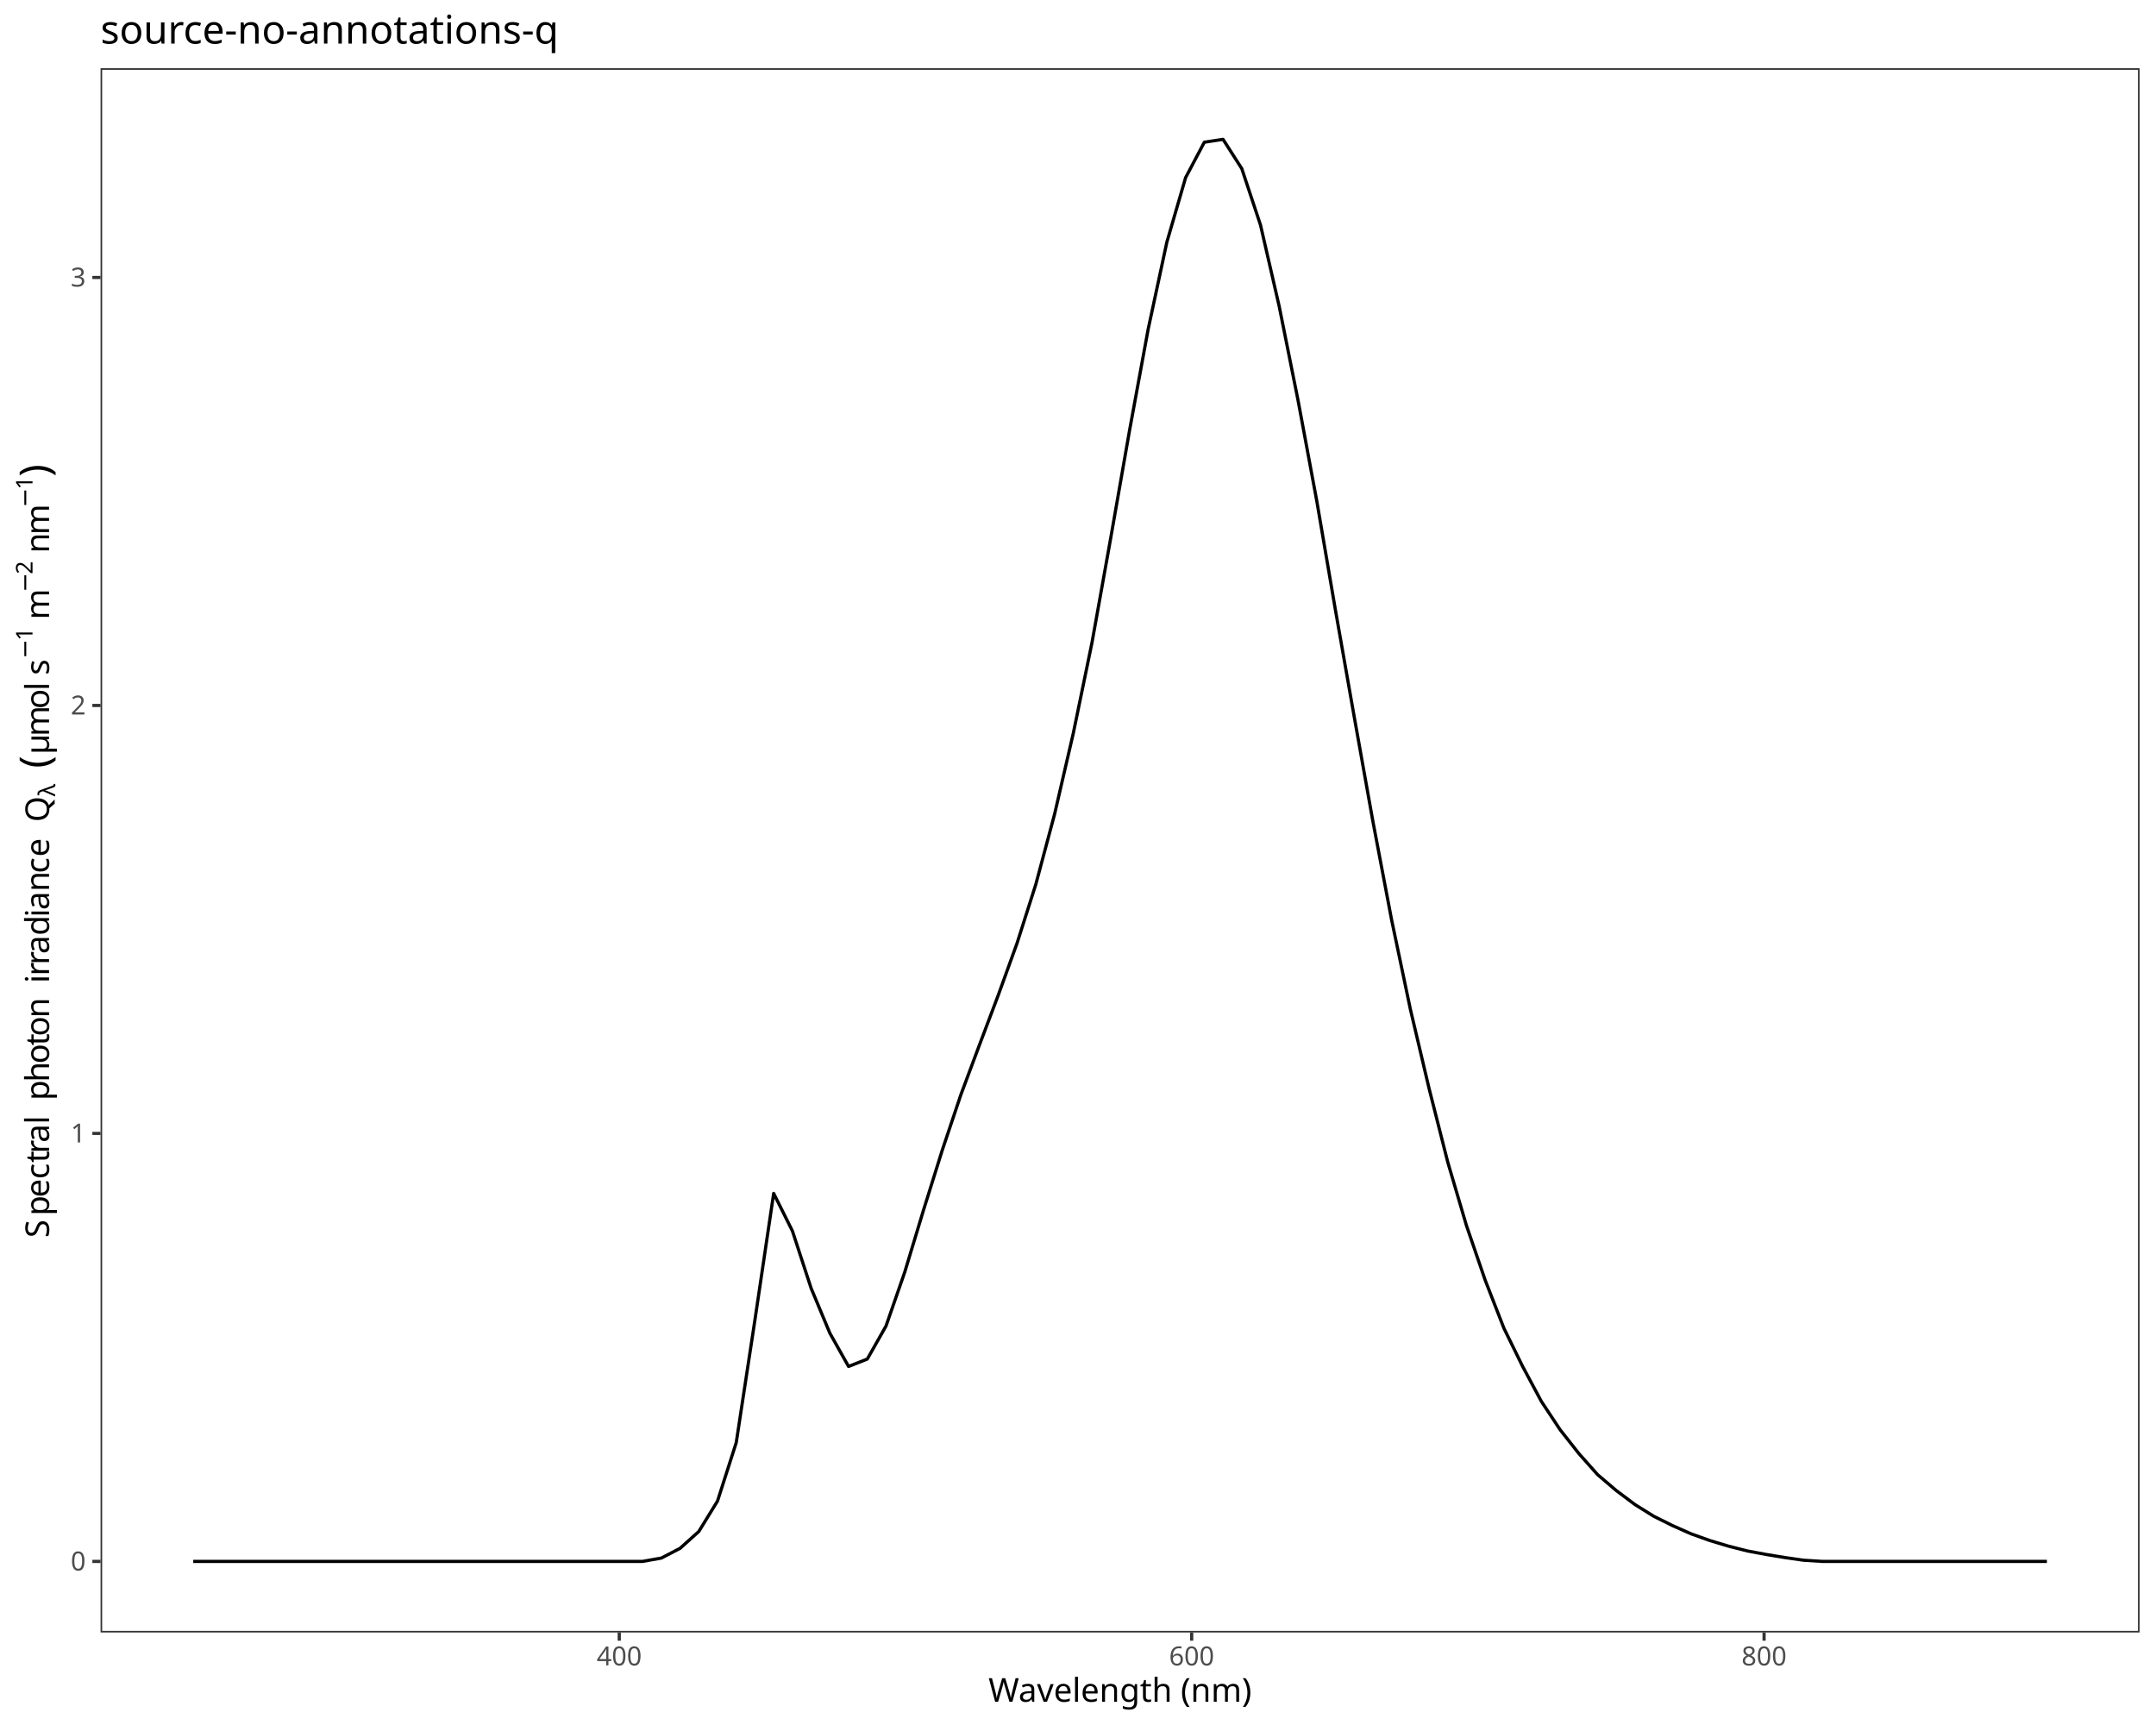
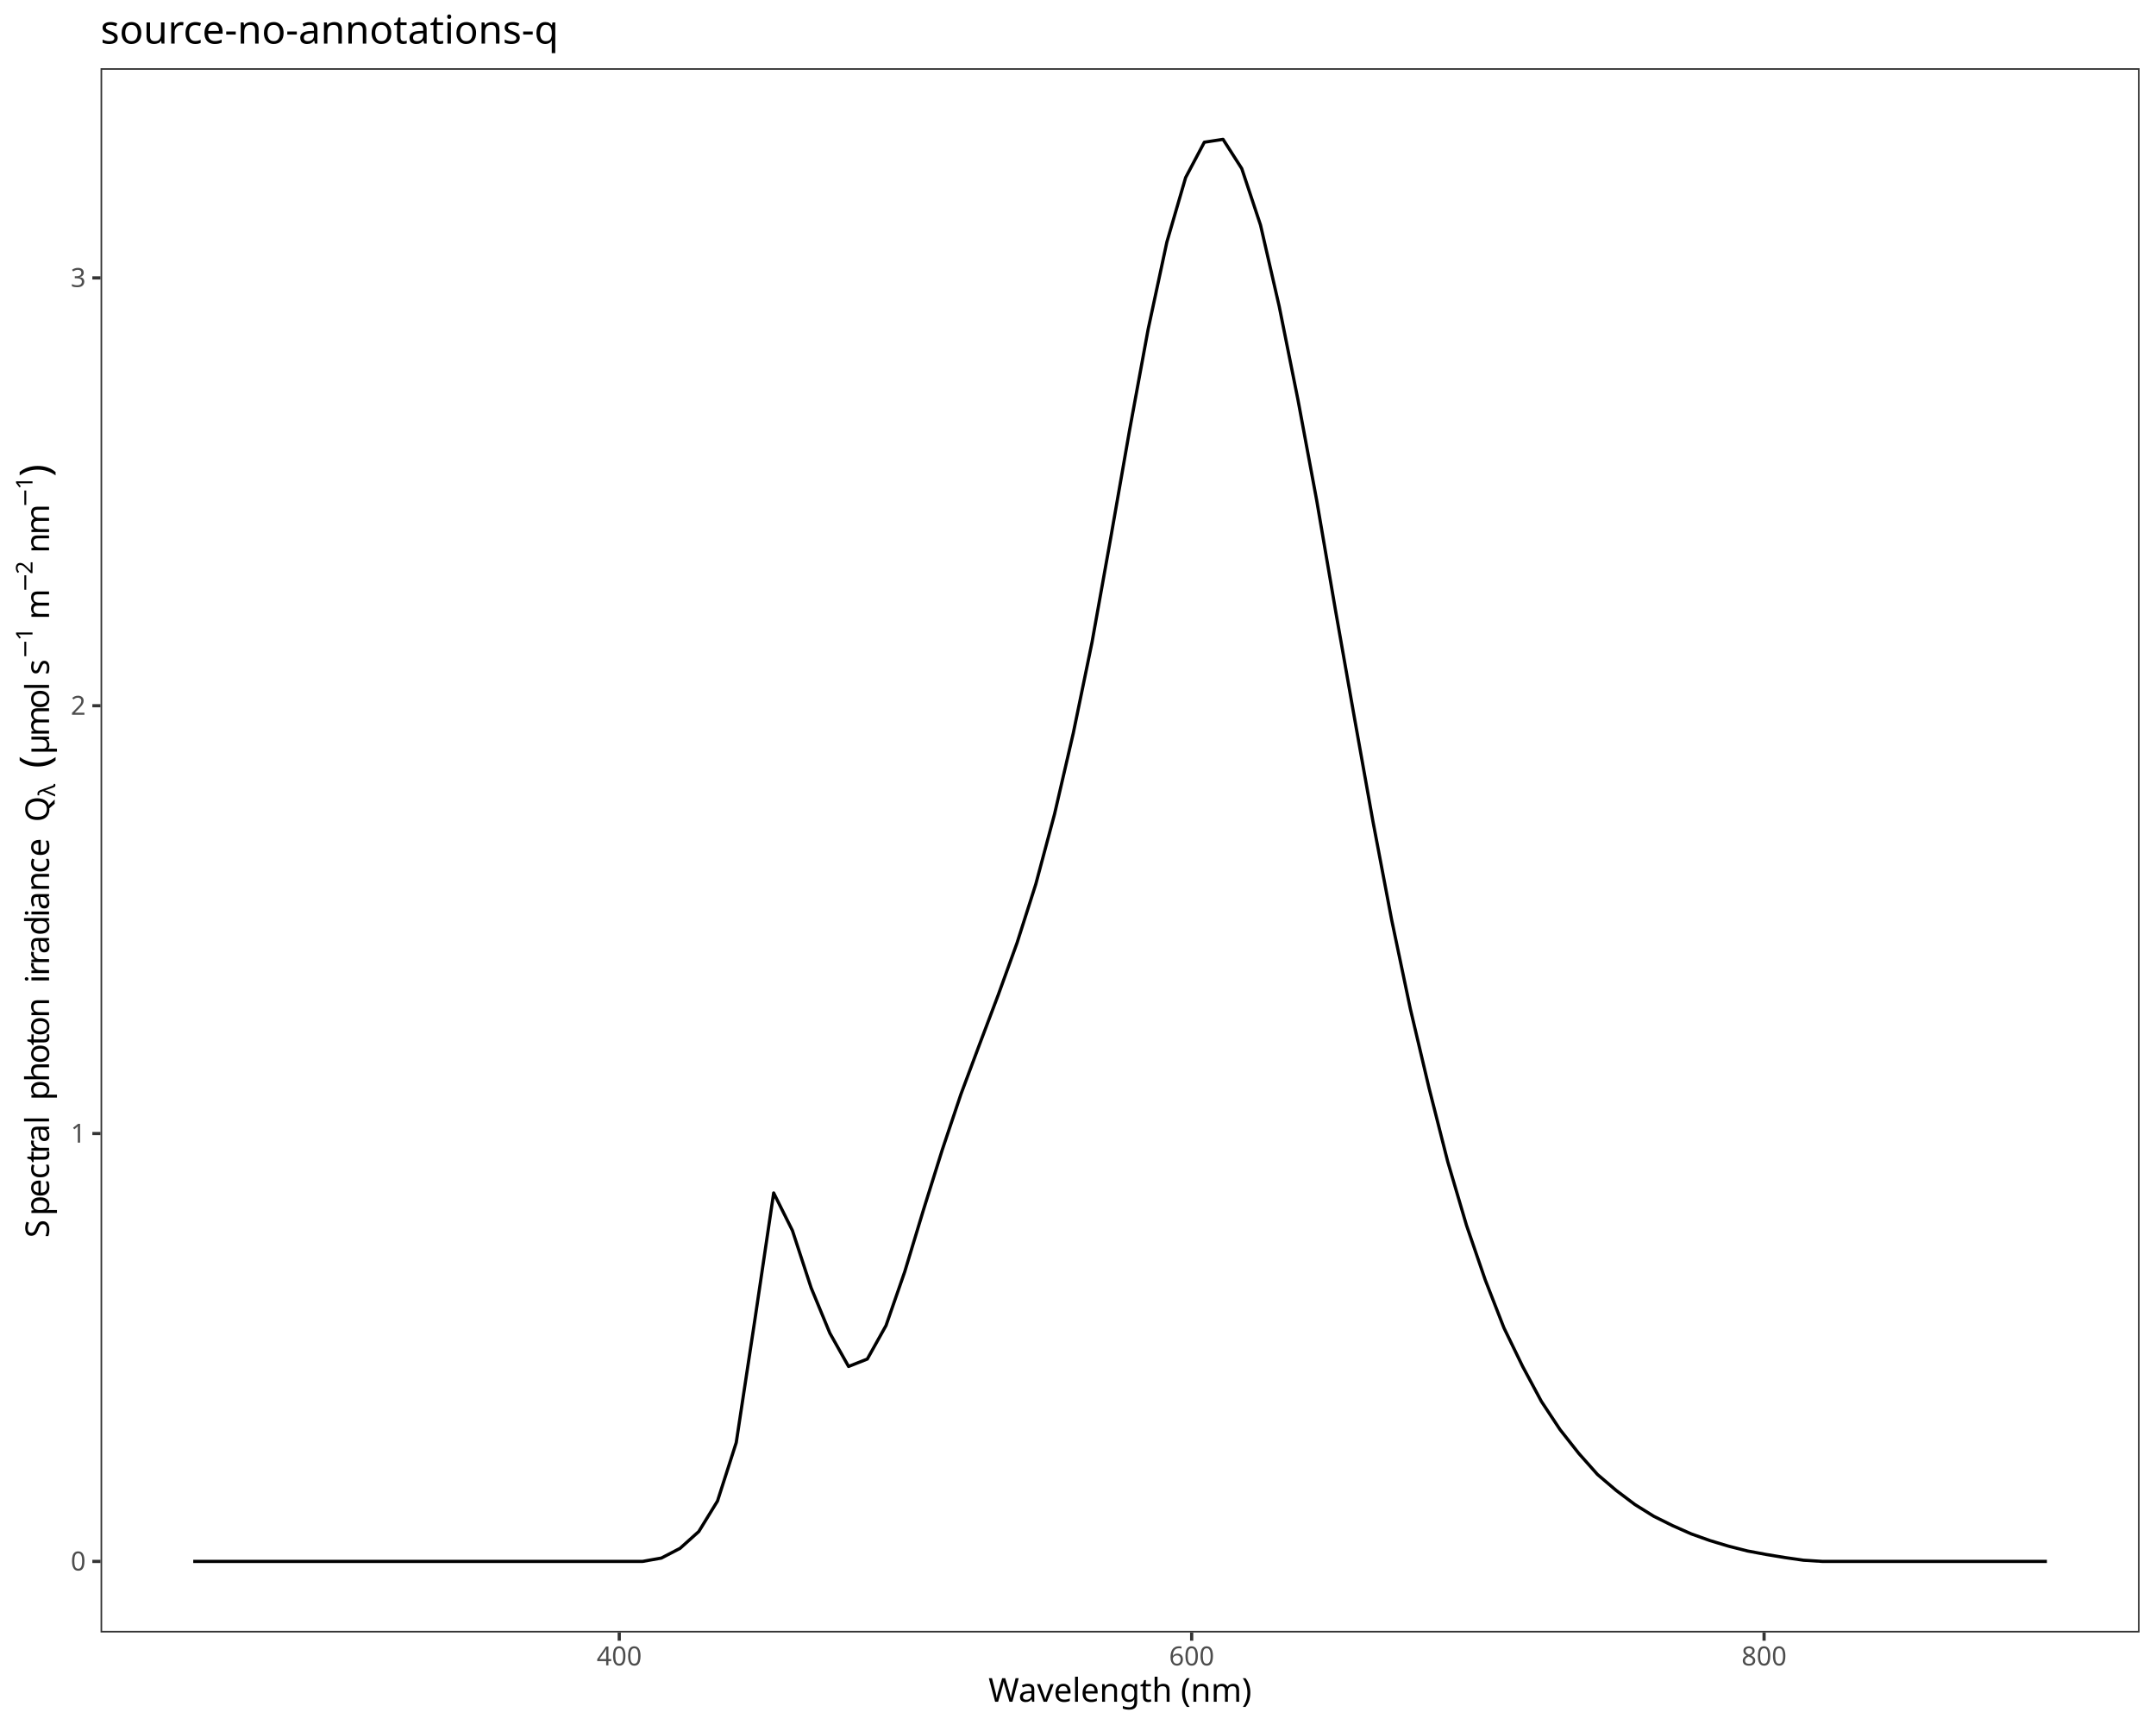
<svg xmlns="http://www.w3.org/2000/svg" class="svglite" data-engine-version="2.0" width="720.00pt" height="576.00pt" viewBox="0 0 720.00 576.00">
  <defs>
    <style type="text/css">
    .svglite line, .svglite polyline, .svglite polygon, .svglite path, .svglite rect, .svglite circle {
      fill: none;
      stroke: #000000;
      stroke-linecap: round;
      stroke-linejoin: round;
      stroke-miterlimit: 10.00;
    }
  </style>
  </defs>
  <rect width="100%" height="100%" style="stroke: none; fill: #FFFFFF;" />
  <defs>
    <clipPath id="cpMC4wMHw3MjAuMDB8MC4wMHw1NzYuMDA=">
      <rect x="0.00" y="0.00" width="720.00" height="576.00" />
    </clipPath>
  </defs>
  <g clip-path="url(#cpMC4wMHw3MjAuMDB8MC4wMHw1NzYuMDA=)">
    <rect x="0.00" y="0.00" width="720.00" height="576.00" style="stroke-width: 1.07; stroke: #FFFFFF; fill: #FFFFFF;" />
  </g>
  <defs>
    <clipPath id="cpMzMuNTh8NzE0LjUyfDIyLjc4fDU0NS4xMQ==">
      <rect x="33.58" y="22.78" width="680.94" height="522.33" />
    </clipPath>
  </defs>
  <g clip-path="url(#cpMzMuNTh8NzE0LjUyfDIyLjc4fDU0NS4xMQ==)">
    <rect x="33.58" y="22.78" width="680.94" height="522.33" style="stroke-width: 1.07; stroke: none; fill: #FFFFFF;" />
-     <polyline points="64.53,521.37 70.79,521.37 77.04,521.37 83.29,521.37 89.54,521.37 95.80,521.37 102.05,521.37 108.30,521.37 114.56,521.37 120.81,521.37 127.06,521.37 133.32,521.37 139.57,521.37 145.82,521.37 152.07,521.37 158.33,521.37 164.58,521.37 170.83,521.37 177.09,521.37 183.34,521.37 189.59,521.37 195.84,521.37 202.10,521.37 208.35,521.37 214.60,521.37 220.86,520.26 227.11,517.01 233.36,511.39 239.61,501.23 245.87,481.70 252.12,440.68 258.37,398.49 264.63,411.04 270.88,430.17 277.13,445.15 283.38,456.28 289.64,453.80 295.89,442.77 302.14,424.78 308.40,404.10 314.65,384.12 320.90,365.50 327.15,348.76 333.41,332.19 339.66,314.91 345.91,295.30 352.17,271.90 358.42,244.89 364.67,214.59 370.92,179.70 377.18,143.91 383.43,109.93 389.68,80.83 395.94,59.30 402.19,47.49 408.44,46.53 414.69,56.29 420.95,75.15 427.20,102.34 433.45,133.50 439.71,167.11 445.96,203.65 452.21,239.16 458.47,274.21 464.72,307.10 470.97,336.89 477.22,363.37 483.48,388.05 489.73,409.25 495.98,427.47 502.24,443.53 508.49,456.28 514.74,467.94 520.99,477.39 527.25,485.34 533.50,492.38 539.75,497.71 546.01,502.40 552.26,506.29 558.51,509.40 564.76,512.17 571.02,514.41 577.27,516.29 583.52,517.88 589.78,519.05 596.03,520.08 602.28,520.98 608.53,521.37 614.79,521.37 621.04,521.37 627.29,521.37 633.55,521.37 639.80,521.37 646.05,521.37 652.30,521.37 658.56,521.37 664.81,521.37 671.06,521.37 677.32,521.37 683.57,521.37 " style="stroke-width: 1.07; stroke-linecap: butt;" />
+     <polyline points="64.53,521.37 70.79,521.37 77.04,521.37 83.29,521.37 89.54,521.37 95.80,521.37 102.05,521.37 108.30,521.37 114.56,521.37 120.81,521.37 127.06,521.37 133.32,521.37 139.57,521.37 145.82,521.37 152.07,521.37 158.33,521.37 164.58,521.37 170.83,521.37 177.09,521.37 183.34,521.37 189.59,521.37 195.84,521.37 202.10,521.37 208.35,521.37 214.60,521.37 220.86,520.26 227.11,517.01 233.36,511.40 239.61,501.21 245.87,481.69 252.12,440.50 258.37,398.34 264.63,410.89 270.88,430.02 277.13,445.15 283.38,456.28 289.64,453.80 295.89,442.62 302.14,424.64 308.40,403.97 314.65,384.00 320.90,365.38 327.15,348.65 333.41,332.09 339.66,314.81 345.91,295.22 352.17,271.82 358.42,244.83 364.67,214.53 370.92,179.66 377.18,143.88 383.43,109.91 389.68,80.82 395.94,59.30 402.19,47.49 408.44,46.53 414.69,56.29 420.95,75.14 427.20,102.33 433.45,133.47 439.71,167.07 445.96,203.60 452.21,239.09 458.47,274.13 464.72,307.01 470.97,336.79 477.22,363.26 483.48,387.92 489.73,409.12 495.98,427.33 502.24,443.39 508.49,456.28 514.74,467.93 520.99,477.38 527.25,485.33 533.50,492.36 539.75,497.69 546.01,502.40 552.26,506.29 558.51,509.40 564.76,512.17 571.02,514.41 577.27,516.29 583.52,517.88 589.78,519.05 596.03,520.08 602.28,520.98 608.53,521.37 614.79,521.37 621.04,521.37 627.29,521.37 633.55,521.37 639.80,521.37 646.05,521.37 652.30,521.37 658.56,521.37 664.81,521.37 671.06,521.37 677.32,521.37 683.57,521.37 " style="stroke-width: 1.07; stroke-linecap: butt;" />
    <rect x="33.58" y="22.78" width="680.94" height="522.33" style="stroke-width: 1.07; stroke: #333333;" />
  </g>
  <g clip-path="url(#cpMC4wMHw3MjAuMDB8MC4wMHw1NzYuMDA=)">
    <text x="28.65" y="524.40" text-anchor="end" style="font-size: 8.80px; fill: #4D4D4D; font-family: sans;" textLength="4.89px" lengthAdjust="spacingAndGlyphs">0</text>
-     <text x="28.65" y="381.49" text-anchor="end" style="font-size: 8.80px; fill: #4D4D4D; font-family: sans;" textLength="4.89px" lengthAdjust="spacingAndGlyphs">1</text>
-     <text x="28.65" y="238.58" text-anchor="end" style="font-size: 8.80px; fill: #4D4D4D; font-family: sans;" textLength="4.89px" lengthAdjust="spacingAndGlyphs">2</text>
-     <text x="28.65" y="95.68" text-anchor="end" style="font-size: 8.80px; fill: #4D4D4D; font-family: sans;" textLength="4.89px" lengthAdjust="spacingAndGlyphs">3</text>
+     <text x="28.65" y="381.54" text-anchor="end" style="font-size: 8.80px; fill: #4D4D4D; font-family: sans;" textLength="4.89px" lengthAdjust="spacingAndGlyphs">1</text>
+     <text x="28.65" y="238.68" text-anchor="end" style="font-size: 8.80px; fill: #4D4D4D; font-family: sans;" textLength="4.89px" lengthAdjust="spacingAndGlyphs">2</text>
+     <text x="28.65" y="95.82" text-anchor="end" style="font-size: 8.80px; fill: #4D4D4D; font-family: sans;" textLength="4.89px" lengthAdjust="spacingAndGlyphs">3</text>
    <polyline points="30.84,521.37 33.58,521.37 " style="stroke-width: 1.07; stroke: #333333; stroke-linecap: butt;" />
-     <polyline points="30.84,378.46 33.58,378.46 " style="stroke-width: 1.07; stroke: #333333; stroke-linecap: butt;" />
-     <polyline points="30.84,235.56 33.58,235.56 " style="stroke-width: 1.07; stroke: #333333; stroke-linecap: butt;" />
-     <polyline points="30.84,92.65 33.58,92.65 " style="stroke-width: 1.07; stroke: #333333; stroke-linecap: butt;" />
+     <polyline points="30.84,378.51 33.58,378.51 " style="stroke-width: 1.07; stroke: #333333; stroke-linecap: butt;" />
+     <polyline points="30.84,235.65 33.58,235.65 " style="stroke-width: 1.07; stroke: #333333; stroke-linecap: butt;" />
+     <polyline points="30.84,92.79 33.58,92.79 " style="stroke-width: 1.07; stroke: #333333; stroke-linecap: butt;" />
    <polyline points="206.80,547.85 206.80,545.11 " style="stroke-width: 1.07; stroke: #333333; stroke-linecap: butt;" />
    <polyline points="397.96,547.85 397.96,545.11 " style="stroke-width: 1.07; stroke: #333333; stroke-linecap: butt;" />
    <polyline points="589.12,547.85 589.12,545.11 " style="stroke-width: 1.07; stroke: #333333; stroke-linecap: butt;" />
    <text x="206.80" y="556.10" text-anchor="middle" style="font-size: 8.80px; fill: #4D4D4D; font-family: sans;" textLength="14.68px" lengthAdjust="spacingAndGlyphs">400</text>
    <text x="397.96" y="556.10" text-anchor="middle" style="font-size: 8.80px; fill: #4D4D4D; font-family: sans;" textLength="14.68px" lengthAdjust="spacingAndGlyphs">600</text>
    <text x="589.12" y="556.10" text-anchor="middle" style="font-size: 8.80px; fill: #4D4D4D; font-family: sans;" textLength="14.68px" lengthAdjust="spacingAndGlyphs">800</text>
    <text x="374.05" y="568.24" text-anchor="middle" style="font-size: 11.00px; font-family: sans;" textLength="83.76px" lengthAdjust="spacingAndGlyphs">Wavelength (nm)</text>
    <text transform="translate(16.38,413.30) rotate(-90)" style="font-size: 11.00px; font-family: sans;" textLength="7.34px" lengthAdjust="spacingAndGlyphs">S</text>
    <text transform="translate(16.38,405.96) rotate(-90)" style="font-size: 11.00px; font-family: sans;" textLength="6.12px" lengthAdjust="spacingAndGlyphs">p</text>
    <text transform="translate(16.38,399.85) rotate(-90)" style="font-size: 11.00px; font-family: sans;" textLength="6.12px" lengthAdjust="spacingAndGlyphs">e</text>
    <text transform="translate(16.38,393.73) rotate(-90)" style="font-size: 11.00px; font-family: sans;" textLength="5.50px" lengthAdjust="spacingAndGlyphs">c</text>
    <text transform="translate(16.38,388.22) rotate(-90)" style="font-size: 11.00px; font-family: sans;" textLength="3.06px" lengthAdjust="spacingAndGlyphs">t</text>
    <text transform="translate(16.38,385.17) rotate(-90)" style="font-size: 11.00px; font-family: sans;" textLength="3.66px" lengthAdjust="spacingAndGlyphs">r</text>
    <text transform="translate(16.38,381.51) rotate(-90)" style="font-size: 11.00px; font-family: sans;" textLength="6.12px" lengthAdjust="spacingAndGlyphs">a</text>
    <text transform="translate(16.38,375.39) rotate(-90)" style="font-size: 11.00px; font-family: sans;" textLength="2.44px" lengthAdjust="spacingAndGlyphs">l</text>
    <text transform="translate(16.38,372.94) rotate(-90)" style="font-size: 11.00px; font-family: sans;" textLength="2.75px" lengthAdjust="spacingAndGlyphs"> </text>
    <text transform="translate(16.38,370.19) rotate(-90)" style="font-size: 11.00px; font-family: sans;" textLength="2.75px" lengthAdjust="spacingAndGlyphs"> </text>
    <text transform="translate(16.38,367.44) rotate(-90)" style="font-size: 11.00px; font-family: sans;" textLength="6.12px" lengthAdjust="spacingAndGlyphs">p</text>
    <text transform="translate(16.38,361.32) rotate(-90)" style="font-size: 11.00px; font-family: sans;" textLength="6.12px" lengthAdjust="spacingAndGlyphs">h</text>
    <text transform="translate(16.38,355.20) rotate(-90)" style="font-size: 11.00px; font-family: sans;" textLength="6.12px" lengthAdjust="spacingAndGlyphs">o</text>
    <text transform="translate(16.38,349.09) rotate(-90)" style="font-size: 11.00px; font-family: sans;" textLength="3.06px" lengthAdjust="spacingAndGlyphs">t</text>
    <text transform="translate(16.38,346.03) rotate(-90)" style="font-size: 11.00px; font-family: sans;" textLength="6.12px" lengthAdjust="spacingAndGlyphs">o</text>
    <text transform="translate(16.38,339.91) rotate(-90)" style="font-size: 11.00px; font-family: sans;" textLength="6.12px" lengthAdjust="spacingAndGlyphs">n</text>
    <text transform="translate(16.38,333.79) rotate(-90)" style="font-size: 11.00px; font-family: sans;" textLength="2.75px" lengthAdjust="spacingAndGlyphs"> </text>
    <text transform="translate(16.38,331.04) rotate(-90)" style="font-size: 11.00px; font-family: sans;" textLength="2.75px" lengthAdjust="spacingAndGlyphs"> </text>
    <text transform="translate(16.38,328.29) rotate(-90)" style="font-size: 11.00px; font-family: sans;" textLength="2.44px" lengthAdjust="spacingAndGlyphs">i</text>
    <text transform="translate(16.38,325.85) rotate(-90)" style="font-size: 11.00px; font-family: sans;" textLength="3.66px" lengthAdjust="spacingAndGlyphs">r</text>
    <text transform="translate(16.38,322.18) rotate(-90)" style="font-size: 11.00px; font-family: sans;" textLength="3.66px" lengthAdjust="spacingAndGlyphs">r</text>
    <text transform="translate(16.38,318.52) rotate(-90)" style="font-size: 11.00px; font-family: sans;" textLength="6.12px" lengthAdjust="spacingAndGlyphs">a</text>
    <text transform="translate(16.38,312.40) rotate(-90)" style="font-size: 11.00px; font-family: sans;" textLength="6.12px" lengthAdjust="spacingAndGlyphs">d</text>
    <text transform="translate(16.38,306.28) rotate(-90)" style="font-size: 11.00px; font-family: sans;" textLength="2.44px" lengthAdjust="spacingAndGlyphs">i</text>
    <text transform="translate(16.38,303.84) rotate(-90)" style="font-size: 11.00px; font-family: sans;" textLength="6.12px" lengthAdjust="spacingAndGlyphs">a</text>
    <text transform="translate(16.38,297.72) rotate(-90)" style="font-size: 11.00px; font-family: sans;" textLength="6.12px" lengthAdjust="spacingAndGlyphs">n</text>
    <text transform="translate(16.38,291.61) rotate(-90)" style="font-size: 11.00px; font-family: sans;" textLength="5.50px" lengthAdjust="spacingAndGlyphs">c</text>
    <text transform="translate(16.38,286.10) rotate(-90)" style="font-size: 11.00px; font-family: sans;" textLength="6.12px" lengthAdjust="spacingAndGlyphs">e</text>
    <text transform="translate(16.38,279.98) rotate(-90)" style="font-size: 11.00px; font-family: sans;" textLength="2.75px" lengthAdjust="spacingAndGlyphs"> </text>
    <text transform="translate(16.38,277.23) rotate(-90)" style="font-size: 11.00px; font-family: sans;" textLength="2.75px" lengthAdjust="spacingAndGlyphs"> </text>
    <text transform="translate(16.38,274.48) rotate(-90)" style="font-size: 11.00px; font-family: sans;" textLength="8.56px" lengthAdjust="spacingAndGlyphs">Q</text>
    <text transform="translate(18.42,265.92) rotate(-90)" style="font-size: 7.70px; font-family: sans;" textLength="3.92px" lengthAdjust="spacingAndGlyphs">λ</text>
    <text transform="translate(16.38,262.00) rotate(-90)" style="font-size: 11.00px; font-family: sans;" textLength="2.75px" lengthAdjust="spacingAndGlyphs"> </text>
    <text transform="translate(16.38,259.24) rotate(-90)" style="font-size: 11.00px; font-family: sans;" textLength="2.75px" lengthAdjust="spacingAndGlyphs"> </text>
    <text transform="translate(16.38,256.49) rotate(-90)" style="font-size: 13.75px; font-family: sans;" textLength="4.58px" lengthAdjust="spacingAndGlyphs">(</text>
    <text transform="translate(16.38,251.91) rotate(-90)" style="font-size: 11.00px; font-family: sans;" textLength="6.01px" lengthAdjust="spacingAndGlyphs">μ</text>
    <text transform="translate(16.38,245.90) rotate(-90)" style="font-size: 11.00px; font-family: sans;" textLength="9.17px" lengthAdjust="spacingAndGlyphs">m</text>
    <text transform="translate(16.38,236.73) rotate(-90)" style="font-size: 11.00px; font-family: sans;" textLength="6.12px" lengthAdjust="spacingAndGlyphs">o</text>
    <text transform="translate(16.38,230.62) rotate(-90)" style="font-size: 11.00px; font-family: sans;" textLength="2.44px" lengthAdjust="spacingAndGlyphs">l</text>
    <text transform="translate(16.38,228.17) rotate(-90)" style="font-size: 11.00px; font-family: sans;" textLength="2.75px" lengthAdjust="spacingAndGlyphs"> </text>
    <text transform="translate(16.38,225.42) rotate(-90)" style="font-size: 11.00px; font-family: sans;" textLength="5.50px" lengthAdjust="spacingAndGlyphs">s</text>
    <text transform="translate(10.86,219.92) rotate(-90)" style="font-size: 7.70px; font-family: sans;" textLength="5.98px" lengthAdjust="spacingAndGlyphs">−</text>
    <text transform="translate(10.86,213.93) rotate(-90)" style="font-size: 7.70px; font-family: sans;" textLength="4.28px" lengthAdjust="spacingAndGlyphs">1</text>
    <text transform="translate(16.38,209.65) rotate(-90)" style="font-size: 11.00px; font-family: sans;" textLength="2.75px" lengthAdjust="spacingAndGlyphs"> </text>
    <text transform="translate(16.38,206.90) rotate(-90)" style="font-size: 11.00px; font-family: sans;" textLength="9.17px" lengthAdjust="spacingAndGlyphs">m</text>
    <text transform="translate(10.86,197.73) rotate(-90)" style="font-size: 7.70px; font-family: sans;" textLength="5.98px" lengthAdjust="spacingAndGlyphs">−</text>
    <text transform="translate(10.86,191.75) rotate(-90)" style="font-size: 7.70px; font-family: sans;" textLength="4.28px" lengthAdjust="spacingAndGlyphs">2</text>
    <text transform="translate(16.38,187.47) rotate(-90)" style="font-size: 11.00px; font-family: sans;" textLength="2.75px" lengthAdjust="spacingAndGlyphs"> </text>
    <text transform="translate(16.38,184.71) rotate(-90)" style="font-size: 11.00px; font-family: sans;" textLength="6.12px" lengthAdjust="spacingAndGlyphs">n</text>
    <text transform="translate(16.38,178.60) rotate(-90)" style="font-size: 11.00px; font-family: sans;" textLength="9.17px" lengthAdjust="spacingAndGlyphs">m</text>
    <text transform="translate(10.86,169.43) rotate(-90)" style="font-size: 7.70px; font-family: sans;" textLength="5.98px" lengthAdjust="spacingAndGlyphs">−</text>
    <text transform="translate(10.86,163.45) rotate(-90)" style="font-size: 7.70px; font-family: sans;" textLength="4.28px" lengthAdjust="spacingAndGlyphs">1</text>
    <text transform="translate(16.38,159.16) rotate(-90)" style="font-size: 13.75px; font-family: sans;" textLength="4.57px" lengthAdjust="spacingAndGlyphs">)</text>
    <text x="33.58" y="14.56" style="font-size: 13.20px; font-family: sans;" textLength="143.11px" lengthAdjust="spacingAndGlyphs">source-no-annotations-q</text>
  </g>
</svg>
